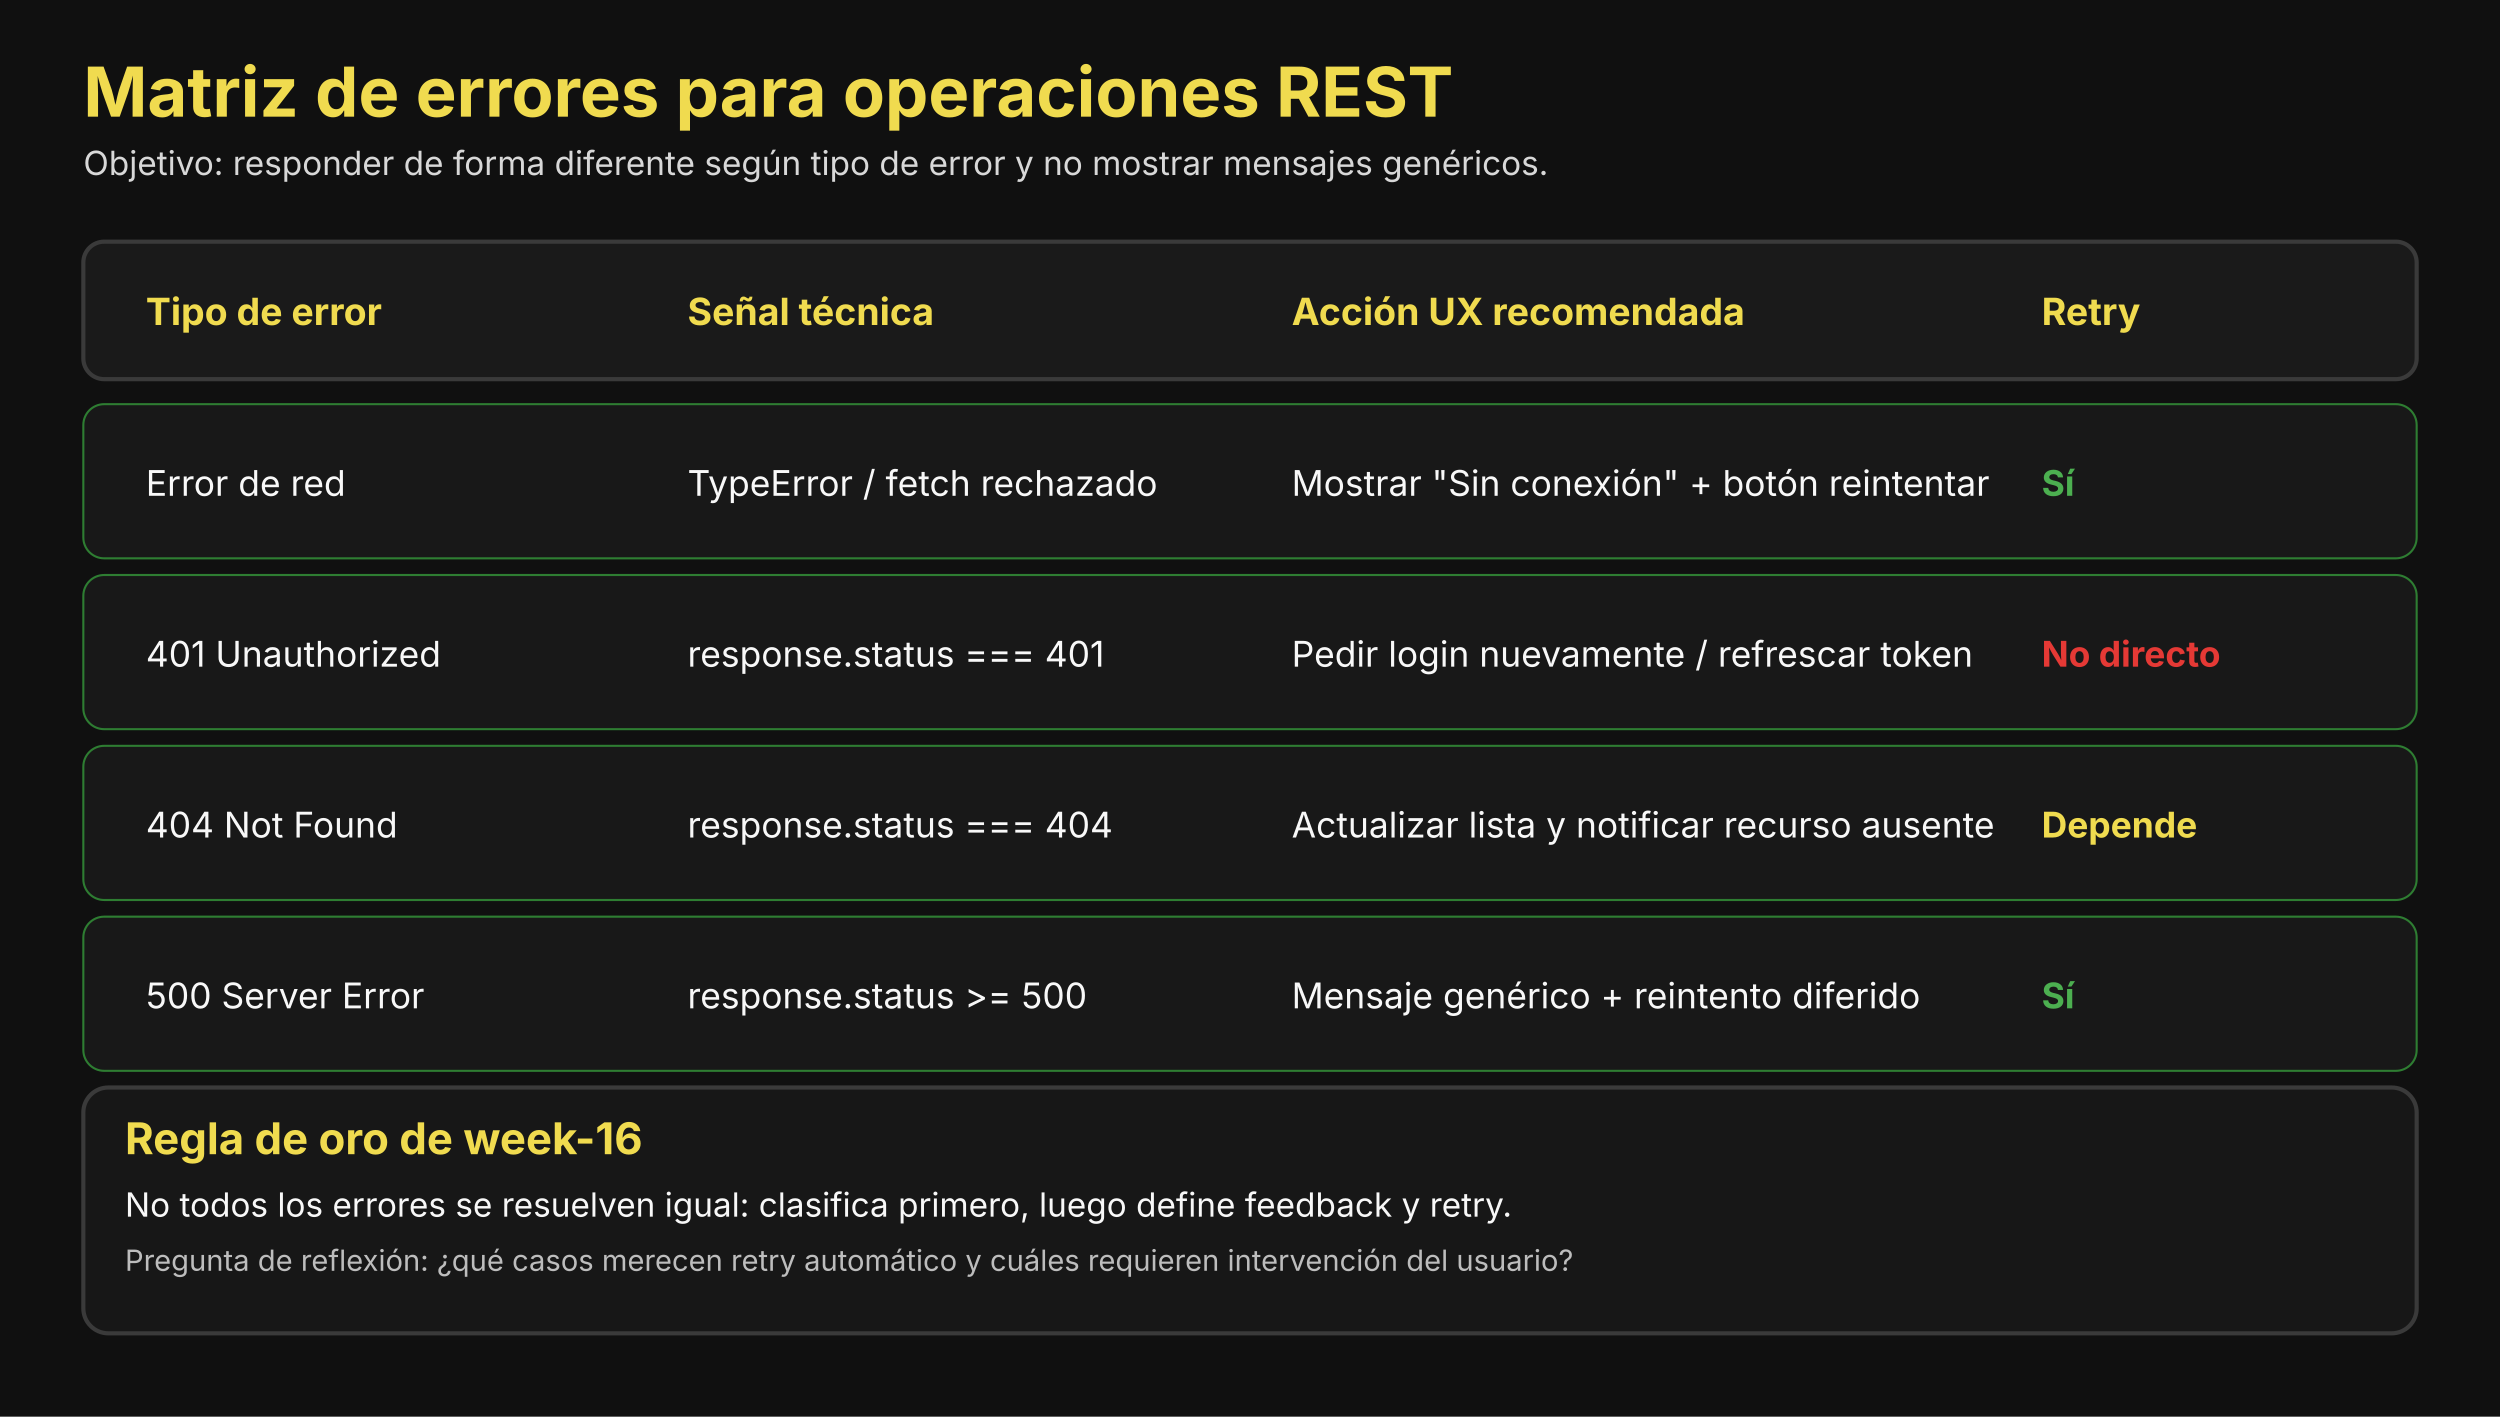
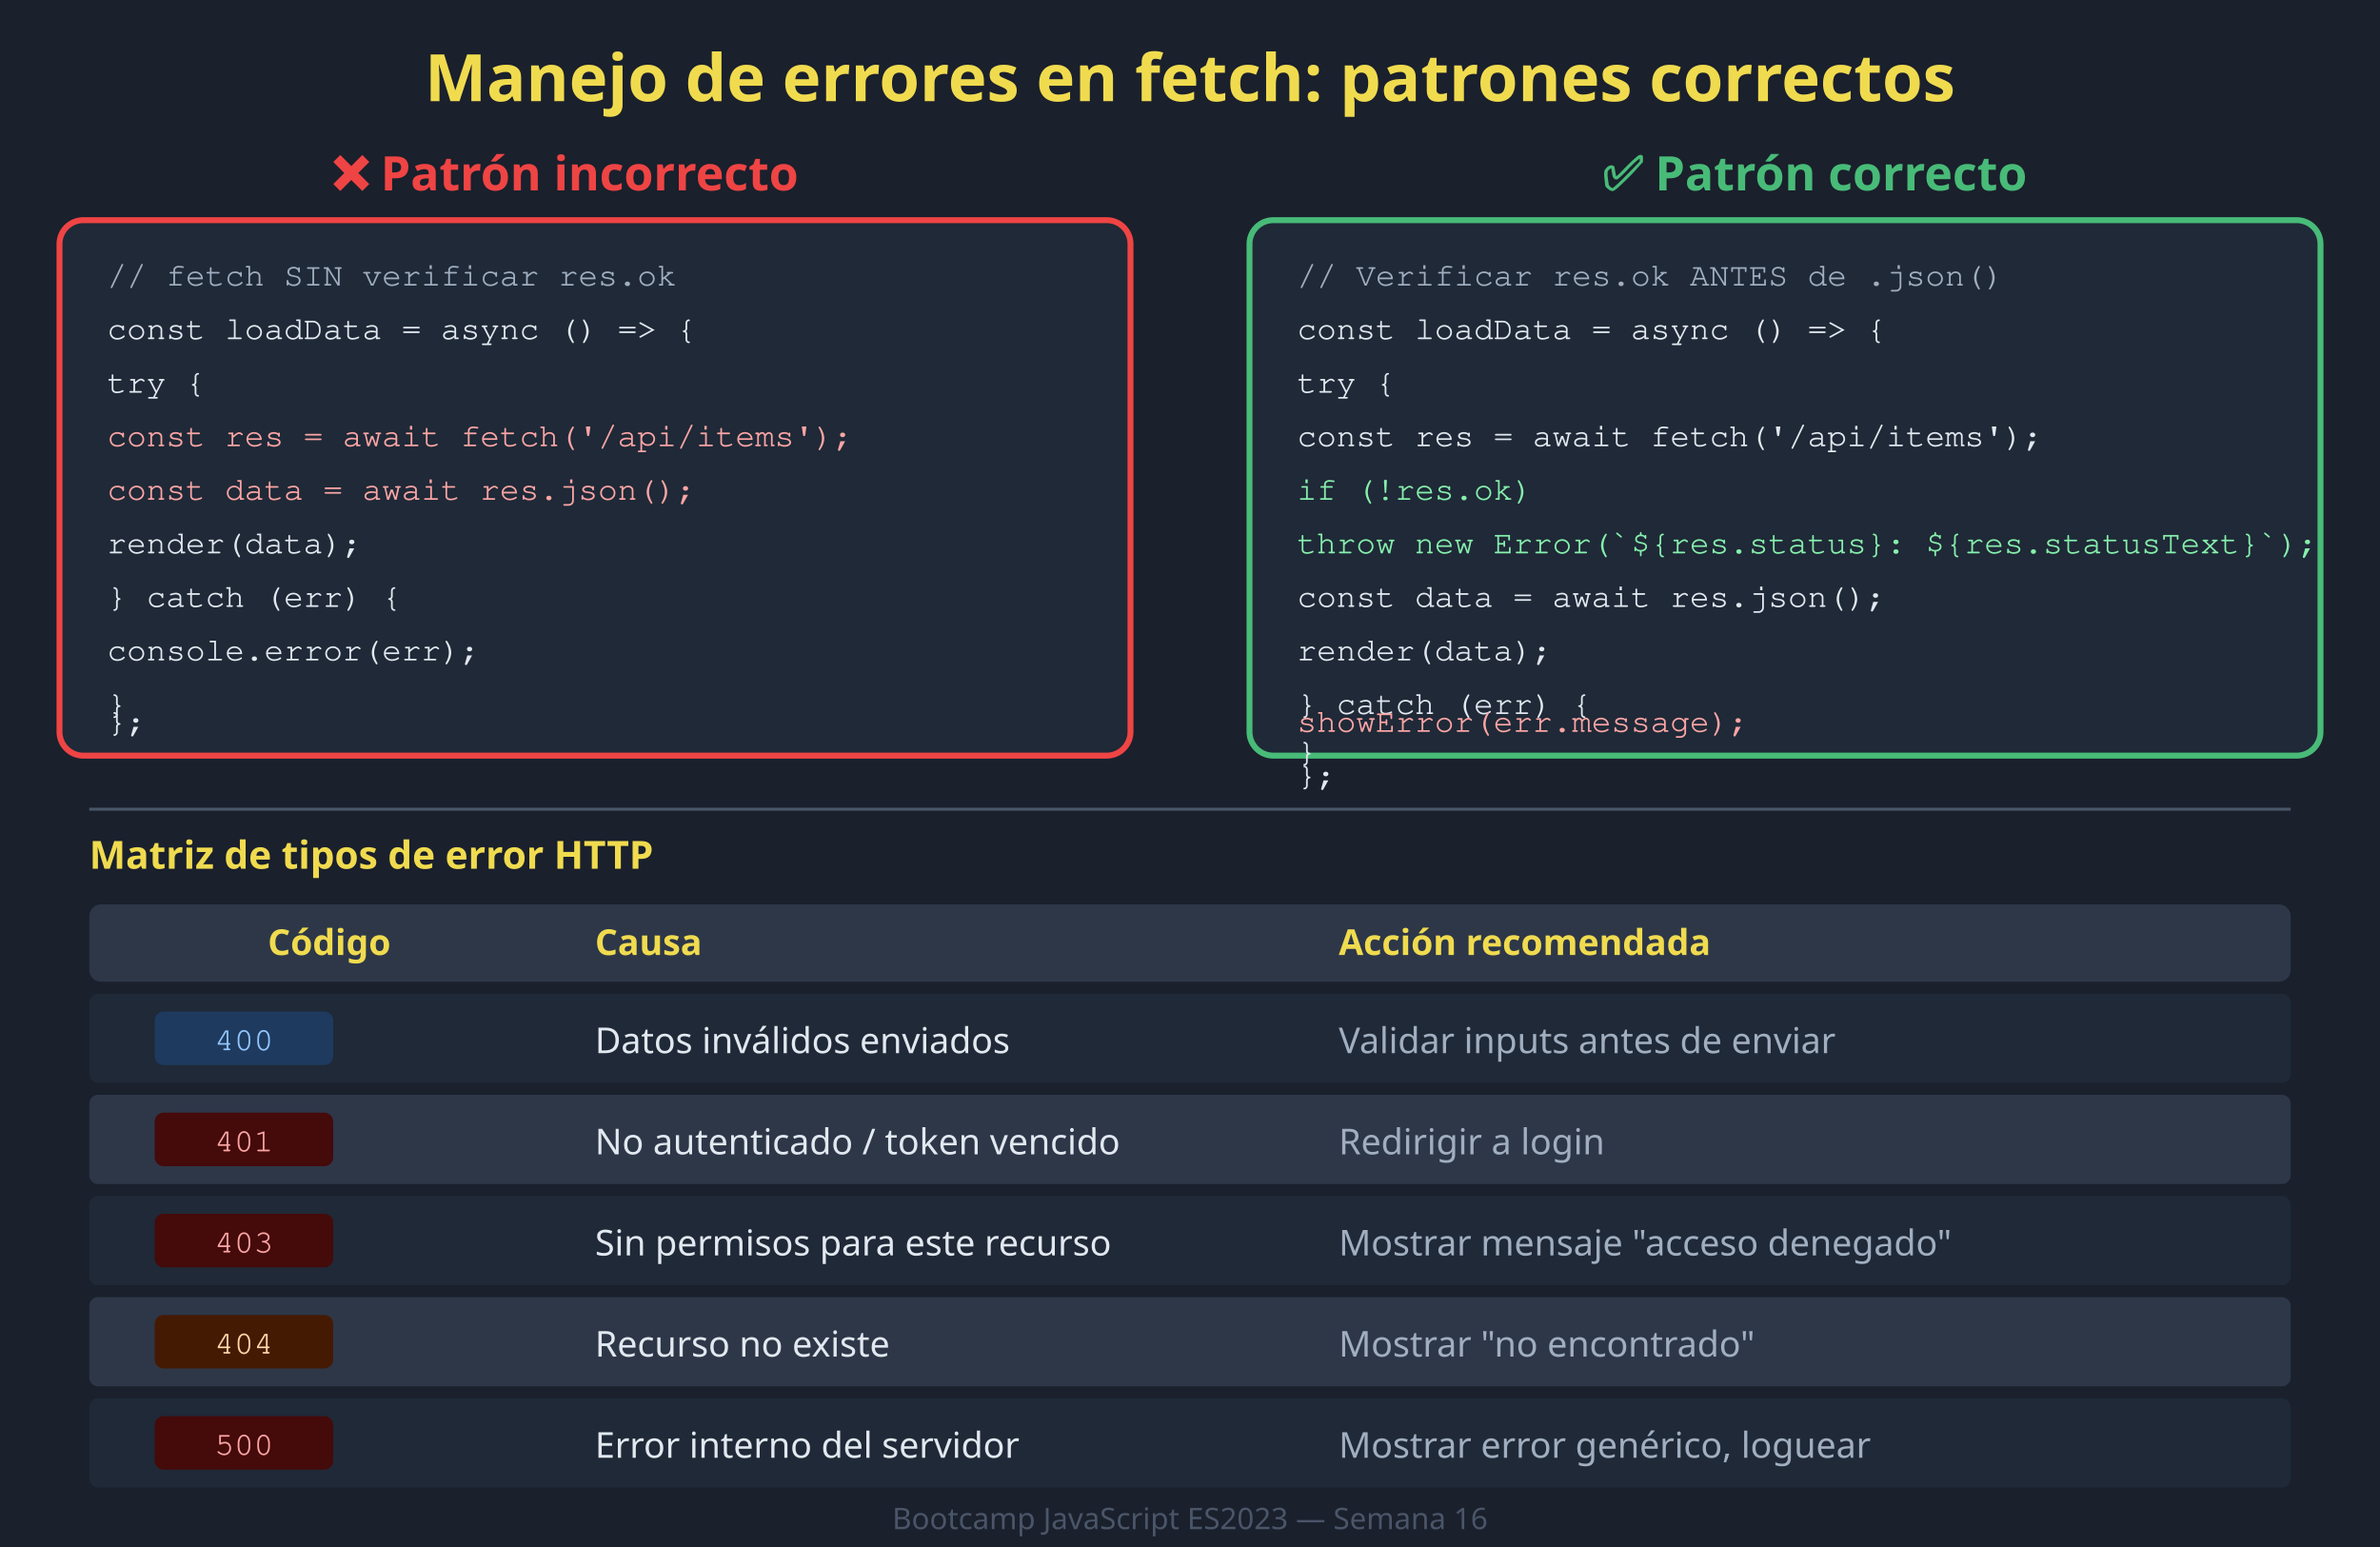
- <svg xmlns="http://www.w3.org/2000/svg" width="1200" height="680" viewBox="0 0 1200 680" role="img" aria-labelledby="title desc">
-   <rect width="1200" height="680" fill="#101010" />
-   <text x="40" y="56" fill="#F0DB4F" font-size="33" font-family="Inter, Roboto, sans-serif" font-weight="700">Matriz de errores para operaciones REST</text>
-   <text x="40" y="84" fill="#D8D8D8" font-size="16" font-family="Inter, Roboto, sans-serif">Objetivo: responder de forma diferente según tipo de error y no mostrar mensajes genéricos.</text>
-   <rect x="40" y="116" width="1120" height="66" rx="10" fill="#1A1A1A" stroke="#3A3A3A" stroke-width="2" />
-   <text x="70" y="156" fill="#F0DB4F" font-size="18" font-family="Inter, Roboto, sans-serif" font-weight="700">Tipo de error</text>
-   <text x="330" y="156" fill="#F0DB4F" font-size="18" font-family="Inter, Roboto, sans-serif" font-weight="700">Señal técnica</text>
-   <text x="620" y="156" fill="#F0DB4F" font-size="18" font-family="Inter, Roboto, sans-serif" font-weight="700">Acción UX recomendada</text>
-   <text x="980" y="156" fill="#F0DB4F" font-size="18" font-family="Inter, Roboto, sans-serif" font-weight="700">Retry</text>
-   <rect x="40" y="194" width="1120" height="74" rx="10" fill="#181818" stroke="#2E7D32" />
-   <text x="70" y="238" fill="#F8F8F8" font-size="17" font-family="Inter, Roboto, sans-serif">Error de red</text>
-   <text x="330" y="238" fill="#F8F8F8" font-size="17" font-family="Inter, Roboto, sans-serif">TypeError / fetch rechazado</text>
-   <text x="620" y="238" fill="#F8F8F8" font-size="17" font-family="Inter, Roboto, sans-serif">Mostrar "Sin conexión" + botón reintentar</text>
-   <text x="980" y="238" fill="#4CAF50" font-size="17" font-family="Inter, Roboto, sans-serif" font-weight="700">Sí</text>
-   <rect x="40" y="276" width="1120" height="74" rx="10" fill="#181818" stroke="#2E7D32" />
-   <text x="70" y="320" fill="#F8F8F8" font-size="17" font-family="Inter, Roboto, sans-serif">401 Unauthorized</text>
-   <text x="330" y="320" fill="#F8F8F8" font-size="17" font-family="Inter, Roboto, sans-serif">response.status === 401</text>
-   <text x="620" y="320" fill="#F8F8F8" font-size="17" font-family="Inter, Roboto, sans-serif">Pedir login nuevamente / refrescar token</text>
-   <text x="980" y="320" fill="#E53935" font-size="17" font-family="Inter, Roboto, sans-serif" font-weight="700">No directo</text>
-   <rect x="40" y="358" width="1120" height="74" rx="10" fill="#181818" stroke="#2E7D32" />
-   <text x="70" y="402" fill="#F8F8F8" font-size="17" font-family="Inter, Roboto, sans-serif">404 Not Found</text>
-   <text x="330" y="402" fill="#F8F8F8" font-size="17" font-family="Inter, Roboto, sans-serif">response.status === 404</text>
-   <text x="620" y="402" fill="#F8F8F8" font-size="17" font-family="Inter, Roboto, sans-serif">Actualizar lista y notificar recurso ausente</text>
-   <text x="980" y="402" fill="#F0DB4F" font-size="17" font-family="Inter, Roboto, sans-serif" font-weight="700">Depende</text>
-   <rect x="40" y="440" width="1120" height="74" rx="10" fill="#181818" stroke="#2E7D32" />
-   <text x="70" y="484" fill="#F8F8F8" font-size="17" font-family="Inter, Roboto, sans-serif">500 Server Error</text>
-   <text x="330" y="484" fill="#F8F8F8" font-size="17" font-family="Inter, Roboto, sans-serif">response.status &gt;= 500</text>
-   <text x="620" y="484" fill="#F8F8F8" font-size="17" font-family="Inter, Roboto, sans-serif">Mensaje genérico + reintento diferido</text>
-   <text x="980" y="484" fill="#4CAF50" font-size="17" font-family="Inter, Roboto, sans-serif" font-weight="700">Sí</text>
-   <rect x="40" y="522" width="1120" height="118" rx="12" fill="#171717" stroke="#3A3A3A" stroke-width="2" />
-   <text x="60" y="554" fill="#F0DB4F" font-size="21" font-family="Inter, Roboto, sans-serif" font-weight="700">Regla de oro de week-16</text>
-   <text x="60" y="584" fill="#F8F8F8" font-size="16" font-family="Inter, Roboto, sans-serif">No todos los errores se resuelven igual: clasifica primero, luego define feedback y retry.</text>
-   <text x="60" y="610" fill="#BDBDBD" font-size="14" font-family="Inter, Roboto, sans-serif">Pregunta de reflexión: ¿qué casos merecen retry automático y cuáles requieren intervención del usuario?</text>
+ <svg xmlns="http://www.w3.org/2000/svg" viewBox="0 0 800 520">
+   <rect width="800" height="520" fill="#1a202c" />
+   <text x="400" y="34" font-family="system-ui,sans-serif" font-size="22" font-weight="bold" fill="#f0db4f" text-anchor="middle">Manejo de errores en fetch: patrones correctos</text>
+   <text x="190" y="64" font-family="system-ui,sans-serif" font-size="16" font-weight="bold" fill="#ef4444" text-anchor="middle">❌ Patrón incorrecto</text>
+   <rect x="20" y="74" width="360" height="180" fill="#1f2937" stroke="#ef4444" stroke-width="2" rx="8" />
+   <text x="36" y="96" font-family="Courier,monospace" font-size="11" fill="#a0aec0">// fetch SIN verificar res.ok</text>
+   <text x="36" y="114" font-family="Courier,monospace" font-size="11" fill="#e2e8f0">const loadData = async () =&gt; {</text>
+   <text x="36" y="132" font-family="Courier,monospace" font-size="11" fill="#e2e8f0">  try {</text>
+   <text x="36" y="150" font-family="Courier,monospace" font-size="11" fill="#fca5a5">    const res = await fetch('/api/items');</text>
+   <text x="36" y="168" font-family="Courier,monospace" font-size="11" fill="#fca5a5">    const data = await res.json();</text>
+   <text x="36" y="186" font-family="Courier,monospace" font-size="11" fill="#e2e8f0">    render(data);</text>
+   <text x="36" y="204" font-family="Courier,monospace" font-size="11" fill="#e2e8f0">  } catch (err) {</text>
+   <text x="36" y="222" font-family="Courier,monospace" font-size="11" fill="#e2e8f0">    console.error(err);</text>
+   <text x="36" y="240" font-family="Courier,monospace" font-size="11" fill="#e2e8f0">  }</text>
+   <text x="36" y="246" font-family="Courier,monospace" font-size="11" fill="#e2e8f0">};</text>
+   <text x="610" y="64" font-family="system-ui,sans-serif" font-size="16" font-weight="bold" fill="#48bb78" text-anchor="middle">✅ Patrón correcto</text>
+   <rect x="420" y="74" width="360" height="180" fill="#1f2937" stroke="#48bb78" stroke-width="2" rx="8" />
+   <text x="436" y="96" font-family="Courier,monospace" font-size="11" fill="#a0aec0">// Verificar res.ok ANTES de .json()</text>
+   <text x="436" y="114" font-family="Courier,monospace" font-size="11" fill="#e2e8f0">const loadData = async () =&gt; {</text>
+   <text x="436" y="132" font-family="Courier,monospace" font-size="11" fill="#e2e8f0">  try {</text>
+   <text x="436" y="150" font-family="Courier,monospace" font-size="11" fill="#e2e8f0">    const res = await fetch('/api/items');</text>
+   <text x="436" y="168" font-family="Courier,monospace" font-size="11" fill="#86efac">    if (!res.ok)</text>
+   <text x="436" y="186" font-family="Courier,monospace" font-size="11" fill="#86efac">      throw new Error(`${res.status}: ${res.statusText}`);</text>
+   <text x="436" y="204" font-family="Courier,monospace" font-size="11" fill="#e2e8f0">    const data = await res.json();</text>
+   <text x="436" y="222" font-family="Courier,monospace" font-size="11" fill="#e2e8f0">    render(data);</text>
+   <text x="436" y="240" font-family="Courier,monospace" font-size="11" fill="#e2e8f0">  } catch (err) {</text>
+   <text x="436" y="246" font-family="Courier,monospace" font-size="11" fill="#fca5a5">    showError(err.message);</text>
+   <text x="436" y="256" font-family="Courier,monospace" font-size="11" fill="#e2e8f0">  }</text>
+   <text x="436" y="264" font-family="Courier,monospace" font-size="11" fill="#e2e8f0">};</text>
+   <line x1="30" y1="272" x2="770" y2="272" stroke="#4a5568" stroke-width="1" />
+   <text x="30" y="292" font-family="system-ui,sans-serif" font-size="13" font-weight="bold" fill="#f0db4f">Matriz de tipos de error HTTP</text>
+   <rect x="30" y="304" width="740" height="26" fill="#2d3748" rx="4" />
+   <text x="90" y="321" font-family="system-ui,sans-serif" font-size="12" font-weight="bold" fill="#f0db4f">Código</text>
+   <text x="200" y="321" font-family="system-ui,sans-serif" font-size="12" font-weight="bold" fill="#f0db4f">Causa</text>
+   <text x="450" y="321" font-family="system-ui,sans-serif" font-size="12" font-weight="bold" fill="#f0db4f">Acción recomendada</text>
+   <rect x="30" y="334" width="740" height="30" fill="#1f2937" rx="3" />
+   <rect x="52" y="340" width="60" height="18" fill="#1e3a5f" rx="3" />
+   <text x="82" y="353" font-family="Courier,monospace" font-size="11" fill="#93c5fd" text-anchor="middle">400</text>
+   <text x="200" y="354" font-family="system-ui,sans-serif" font-size="12" fill="#e2e8f0">Datos inválidos enviados</text>
+   <text x="450" y="354" font-family="system-ui,sans-serif" font-size="12" fill="#a0aec0">Validar inputs antes de enviar</text>
+   <rect x="30" y="368" width="740" height="30" fill="#2d3748" rx="3" />
+   <rect x="52" y="374" width="60" height="18" fill="#450a0a" rx="3" />
+   <text x="82" y="387" font-family="Courier,monospace" font-size="11" fill="#fca5a5" text-anchor="middle">401</text>
+   <text x="200" y="388" font-family="system-ui,sans-serif" font-size="12" fill="#e2e8f0">No autenticado / token vencido</text>
+   <text x="450" y="388" font-family="system-ui,sans-serif" font-size="12" fill="#a0aec0">Redirigir a login</text>
+   <rect x="30" y="402" width="740" height="30" fill="#1f2937" rx="3" />
+   <rect x="52" y="408" width="60" height="18" fill="#450a0a" rx="3" />
+   <text x="82" y="421" font-family="Courier,monospace" font-size="11" fill="#fca5a5" text-anchor="middle">403</text>
+   <text x="200" y="422" font-family="system-ui,sans-serif" font-size="12" fill="#e2e8f0">Sin permisos para este recurso</text>
+   <text x="450" y="422" font-family="system-ui,sans-serif" font-size="12" fill="#a0aec0">Mostrar mensaje "acceso denegado"</text>
+   <rect x="30" y="436" width="740" height="30" fill="#2d3748" rx="3" />
+   <rect x="52" y="442" width="60" height="18" fill="#451a03" rx="3" />
+   <text x="82" y="455" font-family="Courier,monospace" font-size="11" fill="#fed7aa" text-anchor="middle">404</text>
+   <text x="200" y="456" font-family="system-ui,sans-serif" font-size="12" fill="#e2e8f0">Recurso no existe</text>
+   <text x="450" y="456" font-family="system-ui,sans-serif" font-size="12" fill="#a0aec0">Mostrar "no encontrado"</text>
+   <rect x="30" y="470" width="740" height="30" fill="#1f2937" rx="3" />
+   <rect x="52" y="476" width="60" height="18" fill="#450a0a" rx="3" />
+   <text x="82" y="489" font-family="Courier,monospace" font-size="11" fill="#fca5a5" text-anchor="middle">500</text>
+   <text x="200" y="490" font-family="system-ui,sans-serif" font-size="12" fill="#e2e8f0">Error interno del servidor</text>
+   <text x="450" y="490" font-family="system-ui,sans-serif" font-size="12" fill="#a0aec0">Mostrar error genérico, loguear</text>
+   <text x="400" y="514" font-family="system-ui,sans-serif" font-size="10" fill="#4a5568" text-anchor="middle">Bootcamp JavaScript ES2023 — Semana 16</text>
</svg>
